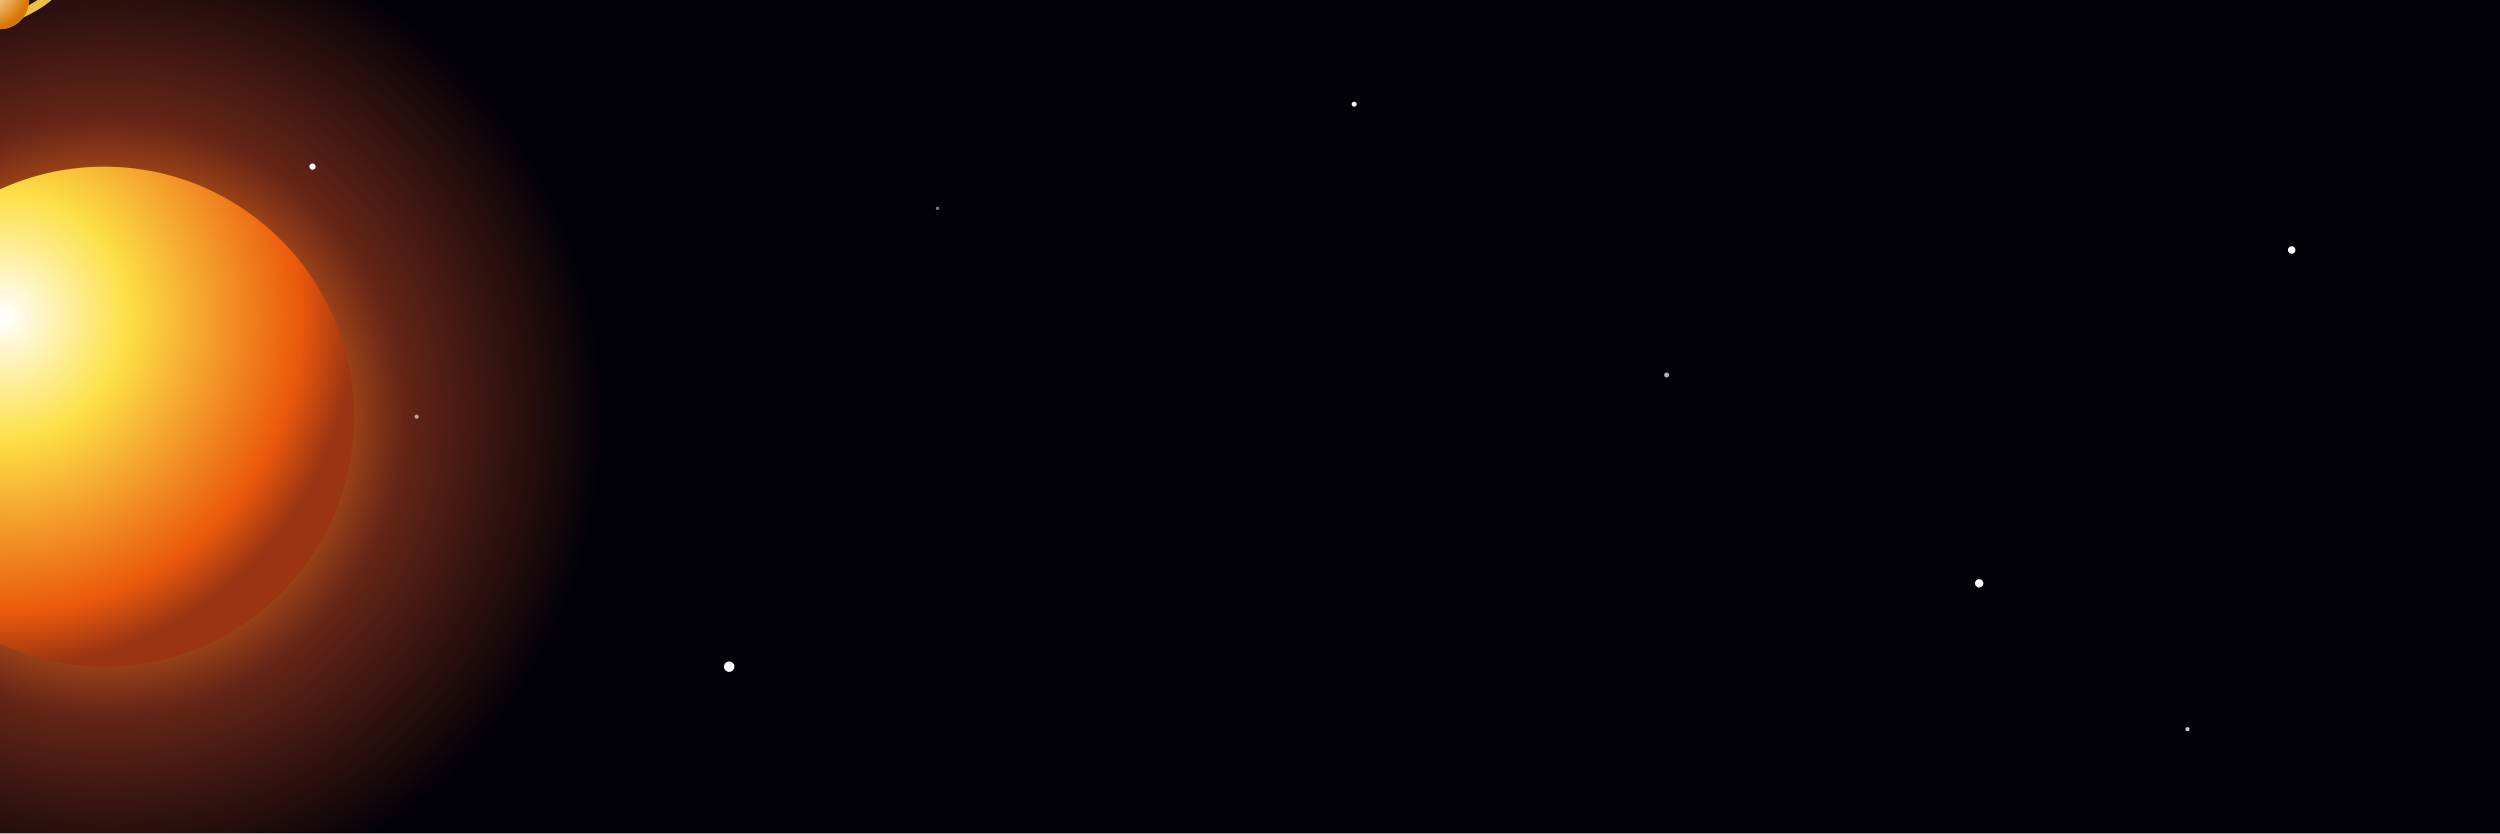
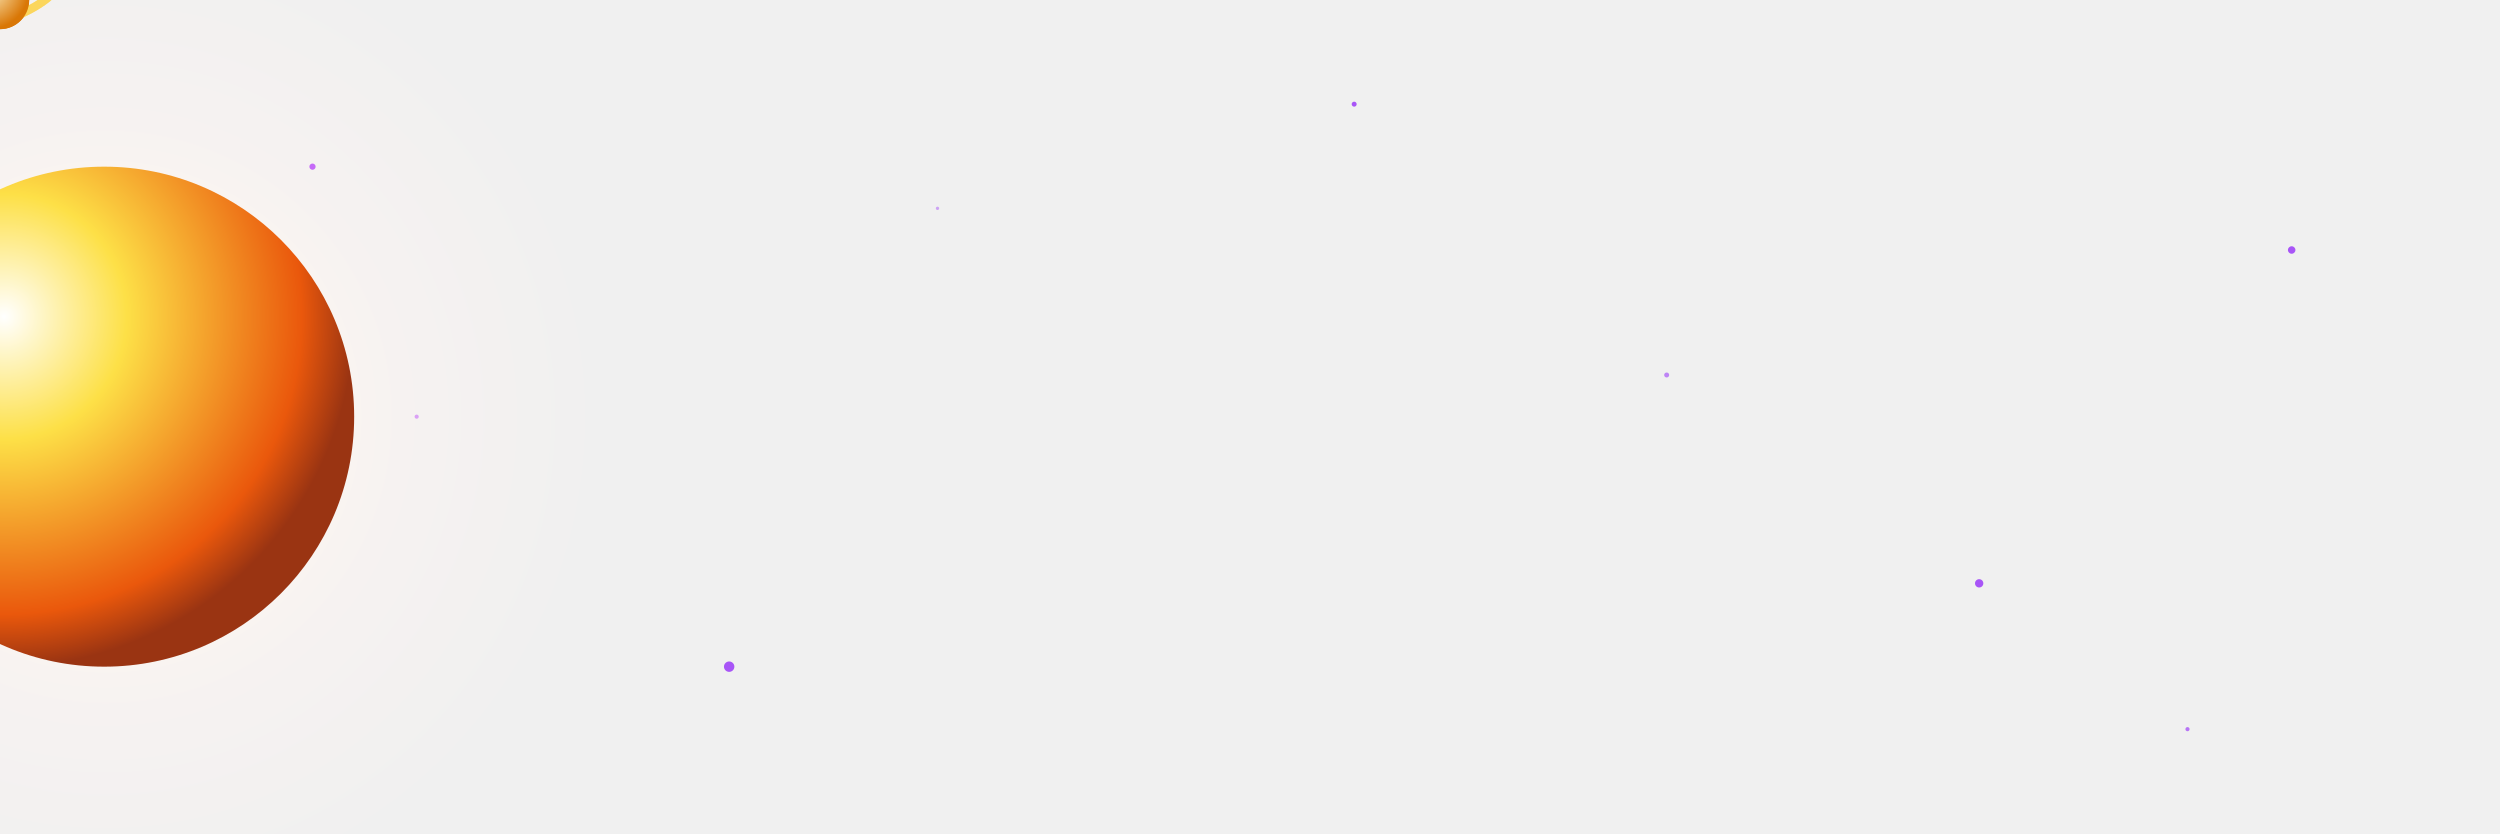
<svg xmlns="http://www.w3.org/2000/svg" viewBox="0 0 1200 400" width="100%" height="100%">
  <defs>
    <radialGradient id="sunGlow" cx="50%" cy="50%" r="50%">
      <stop offset="0%" stop-color="#ffffff" />
      <stop offset="15%" stop-color="#fef08a" />
      <stop offset="35%" stop-color="#f97316" />
      <stop offset="60%" stop-color="#7c2d12" stop-opacity="0.8" />
      <stop offset="100%" stop-color="#7c2d12" stop-opacity="0" />
    </radialGradient>
    <radialGradient id="sunCore" cx="30%" cy="30%" r="70%">
      <stop offset="0%" stop-color="#ffffff" />
      <stop offset="35%" stop-color="#fde047" />
      <stop offset="85%" stop-color="#ea580c" />
      <stop offset="100%" stop-color="#9a3412" />
    </radialGradient>
    <radialGradient id="gradVenus" cx="30%" cy="30%" r="70%">
      <stop offset="0%" stop-color="#fed7aa" />
      <stop offset="100%" stop-color="#ea580c" />
    </radialGradient>
    <radialGradient id="gradEarth" cx="30%" cy="30%" r="70%">
      <stop offset="0%" stop-color="#93c5fd" />
      <stop offset="100%" stop-color="#2563eb" />
    </radialGradient>
    <radialGradient id="gradMars" cx="30%" cy="30%" r="70%">
      <stop offset="0%" stop-color="#fca5a5" />
      <stop offset="100%" stop-color="#dc2626" />
    </radialGradient>
    <radialGradient id="gradJupiter" cx="30%" cy="30%" r="70%">
      <stop offset="0%" stop-color="#fde68a" />
      <stop offset="100%" stop-color="#b45309" />
    </radialGradient>
    <radialGradient id="gradSaturn" cx="30%" cy="30%" r="70%">
      <stop offset="0%" stop-color="#fef3c7" />
      <stop offset="100%" stop-color="#d97706" />
    </radialGradient>
    <path id="orbit-venus" d="M -190,200 A 240,45 0 0,0 290,200 A 240,45 0 0,0 -190,200" />
    <path id="orbit-earth" d="M -350,200 A 400,75 0 0,0 450,200 A 400,75 0 0,0 -350,200" />
    <path id="orbit-mars" d="M -510,200 A 560,105 0 0,0 610,200 A 560,105 0 0,0 -510,200" />
    <path id="orbit-jupiter" d="M -750,200 A 800,150 0 0,0 850,200 A 800,150 0 0,0 -750,200" />
    <path id="orbit-saturn" d="M -1000,200 A 1050,195 0 0,0 1100,200 A 1050,195 0 0,0 -1000,200" />
  </defs>
-   <rect width="1200" height="400" fill="#030108" />
-   <g fill="#ffffff">
+   <g fill="#a855f7">
    <circle cx="150" cy="80" r="1.5">
      <animate attributeName="opacity" values="0.2;1;0.2" dur="3s" repeatCount="indefinite" />
    </circle>
    <circle cx="350" cy="320" r="2.5">
      <animate attributeName="opacity" values="1;0.2;1" dur="4s" repeatCount="indefinite" />
    </circle>
    <circle cx="650" cy="50" r="1.2">
      <animate attributeName="opacity" values="0.3;1;0.3" dur="2.5s" repeatCount="indefinite" />
    </circle>
    <circle cx="950" cy="280" r="2">
      <animate attributeName="opacity" values="0.9;0.2;0.9" dur="5s" repeatCount="indefinite" />
    </circle>
    <circle cx="1100" cy="120" r="1.8">
      <animate attributeName="opacity" values="0.1;0.8;0.1" dur="3.5s" repeatCount="indefinite" />
    </circle>
    <circle cx="200" cy="200" r="1" opacity="0.6" />
    <circle cx="450" cy="100" r="0.8" opacity="0.5" />
    <circle cx="800" cy="180" r="1.2" opacity="0.7" />
    <circle cx="1050" cy="350" r="1" opacity="0.8" />
  </g>
  <circle cx="50" cy="200" r="240" fill="url(#sunGlow)" style="mix-blend-mode: screen;" />
  <g>
    <animate attributeName="opacity" values="1;0" keyTimes="0;0.5" calcMode="discrete" dur="8s" repeatCount="indefinite" />
    <animateMotion dur="8s" repeatCount="indefinite">
      <mpath href="#orbit-venus" />
    </animateMotion>
    <circle fill="url(#gradVenus)">
      <animate attributeName="r" values="6; 3; 6; 9; 6" keyTimes="0; 0.25; 0.5; 0.75; 1" dur="8s" repeatCount="indefinite" />
    </circle>
  </g>
  <g>
    <animate attributeName="opacity" values="1;0" keyTimes="0;0.5" calcMode="discrete" dur="14s" repeatCount="indefinite" />
    <animateMotion dur="14s" repeatCount="indefinite">
      <mpath href="#orbit-earth" />
    </animateMotion>
    <circle fill="url(#gradEarth)">
      <animate attributeName="r" values="9; 4.5; 9; 14; 9" keyTimes="0; 0.25; 0.5; 0.75; 1" dur="14s" repeatCount="indefinite" />
    </circle>
  </g>
  <g>
    <animate attributeName="opacity" values="1;0" keyTimes="0;0.5" calcMode="discrete" dur="20s" repeatCount="indefinite" />
    <animateMotion dur="20s" repeatCount="indefinite">
      <mpath href="#orbit-mars" />
    </animateMotion>
    <circle fill="url(#gradMars)">
      <animate attributeName="r" values="7; 3.5; 7; 11; 7" keyTimes="0; 0.25; 0.5; 0.75; 1" dur="20s" repeatCount="indefinite" />
    </circle>
  </g>
  <g>
    <animate attributeName="opacity" values="1;0" keyTimes="0;0.5" calcMode="discrete" dur="32s" repeatCount="indefinite" />
    <animateMotion dur="32s" repeatCount="indefinite">
      <mpath href="#orbit-jupiter" />
    </animateMotion>
    <circle fill="url(#gradJupiter)">
      <animate attributeName="r" values="20; 10; 20; 30; 20" keyTimes="0; 0.25; 0.5; 0.75; 1" dur="32s" repeatCount="indefinite" />
    </circle>
  </g>
  <g>
    <animate attributeName="opacity" values="1;0" keyTimes="0;0.5" calcMode="discrete" dur="45s" repeatCount="indefinite" />
    <animateMotion dur="45s" repeatCount="indefinite">
      <mpath href="#orbit-saturn" />
    </animateMotion>
    <g>
      <animateTransform attributeName="transform" type="scale" values="1; 0.5; 1; 1.5; 1" keyTimes="0; 0.25; 0.5; 0.75; 1" dur="45s" repeatCount="indefinite" />
      <ellipse cx="0" cy="0" rx="30" ry="10" fill="none" stroke="rgba(252,211,77,0.7)" stroke-width="4" transform="rotate(-20)" />
      <circle cx="0" cy="0" r="14" fill="url(#gradSaturn)" />
    </g>
  </g>
  <circle cx="50" cy="200" r="120" fill="url(#sunCore)" />
  <g>
    <animate attributeName="opacity" values="0;1" keyTimes="0;0.5" calcMode="discrete" dur="8s" repeatCount="indefinite" />
    <animateMotion dur="8s" repeatCount="indefinite">
      <mpath href="#orbit-venus" />
    </animateMotion>
    <circle fill="url(#gradVenus)">
      <animate attributeName="r" values="6; 3; 6; 9; 6" keyTimes="0; 0.25; 0.5; 0.75; 1" dur="8s" repeatCount="indefinite" />
    </circle>
  </g>
  <g>
    <animate attributeName="opacity" values="0;1" keyTimes="0;0.5" calcMode="discrete" dur="14s" repeatCount="indefinite" />
    <animateMotion dur="14s" repeatCount="indefinite">
      <mpath href="#orbit-earth" />
    </animateMotion>
    <circle fill="url(#gradEarth)">
      <animate attributeName="r" values="9; 4.5; 9; 14; 9" keyTimes="0; 0.25; 0.5; 0.75; 1" dur="14s" repeatCount="indefinite" />
    </circle>
  </g>
  <g>
    <animate attributeName="opacity" values="0;1" keyTimes="0;0.5" calcMode="discrete" dur="20s" repeatCount="indefinite" />
    <animateMotion dur="20s" repeatCount="indefinite">
      <mpath href="#orbit-mars" />
    </animateMotion>
    <circle fill="url(#gradMars)">
      <animate attributeName="r" values="7; 3.5; 7; 11; 7" keyTimes="0; 0.25; 0.5; 0.75; 1" dur="20s" repeatCount="indefinite" />
    </circle>
  </g>
  <g>
    <animate attributeName="opacity" values="0;1" keyTimes="0;0.5" calcMode="discrete" dur="32s" repeatCount="indefinite" />
    <animateMotion dur="32s" repeatCount="indefinite">
      <mpath href="#orbit-jupiter" />
    </animateMotion>
    <circle fill="url(#gradJupiter)">
      <animate attributeName="r" values="20; 10; 20; 30; 20" keyTimes="0; 0.25; 0.5; 0.75; 1" dur="32s" repeatCount="indefinite" />
    </circle>
  </g>
  <g>
    <animate attributeName="opacity" values="0;1" keyTimes="0;0.5" calcMode="discrete" dur="45s" repeatCount="indefinite" />
    <animateMotion dur="45s" repeatCount="indefinite">
      <mpath href="#orbit-saturn" />
    </animateMotion>
    <g>
      <animateTransform attributeName="transform" type="scale" values="1; 0.5; 1; 1.5; 1" keyTimes="0; 0.25; 0.5; 0.75; 1" dur="45s" repeatCount="indefinite" />
      <ellipse cx="0" cy="0" rx="30" ry="10" fill="none" stroke="rgba(252,211,77,0.7)" stroke-width="4" transform="rotate(-20)" />
      <circle cx="0" cy="0" r="14" fill="url(#gradSaturn)" />
    </g>
  </g>
</svg>
